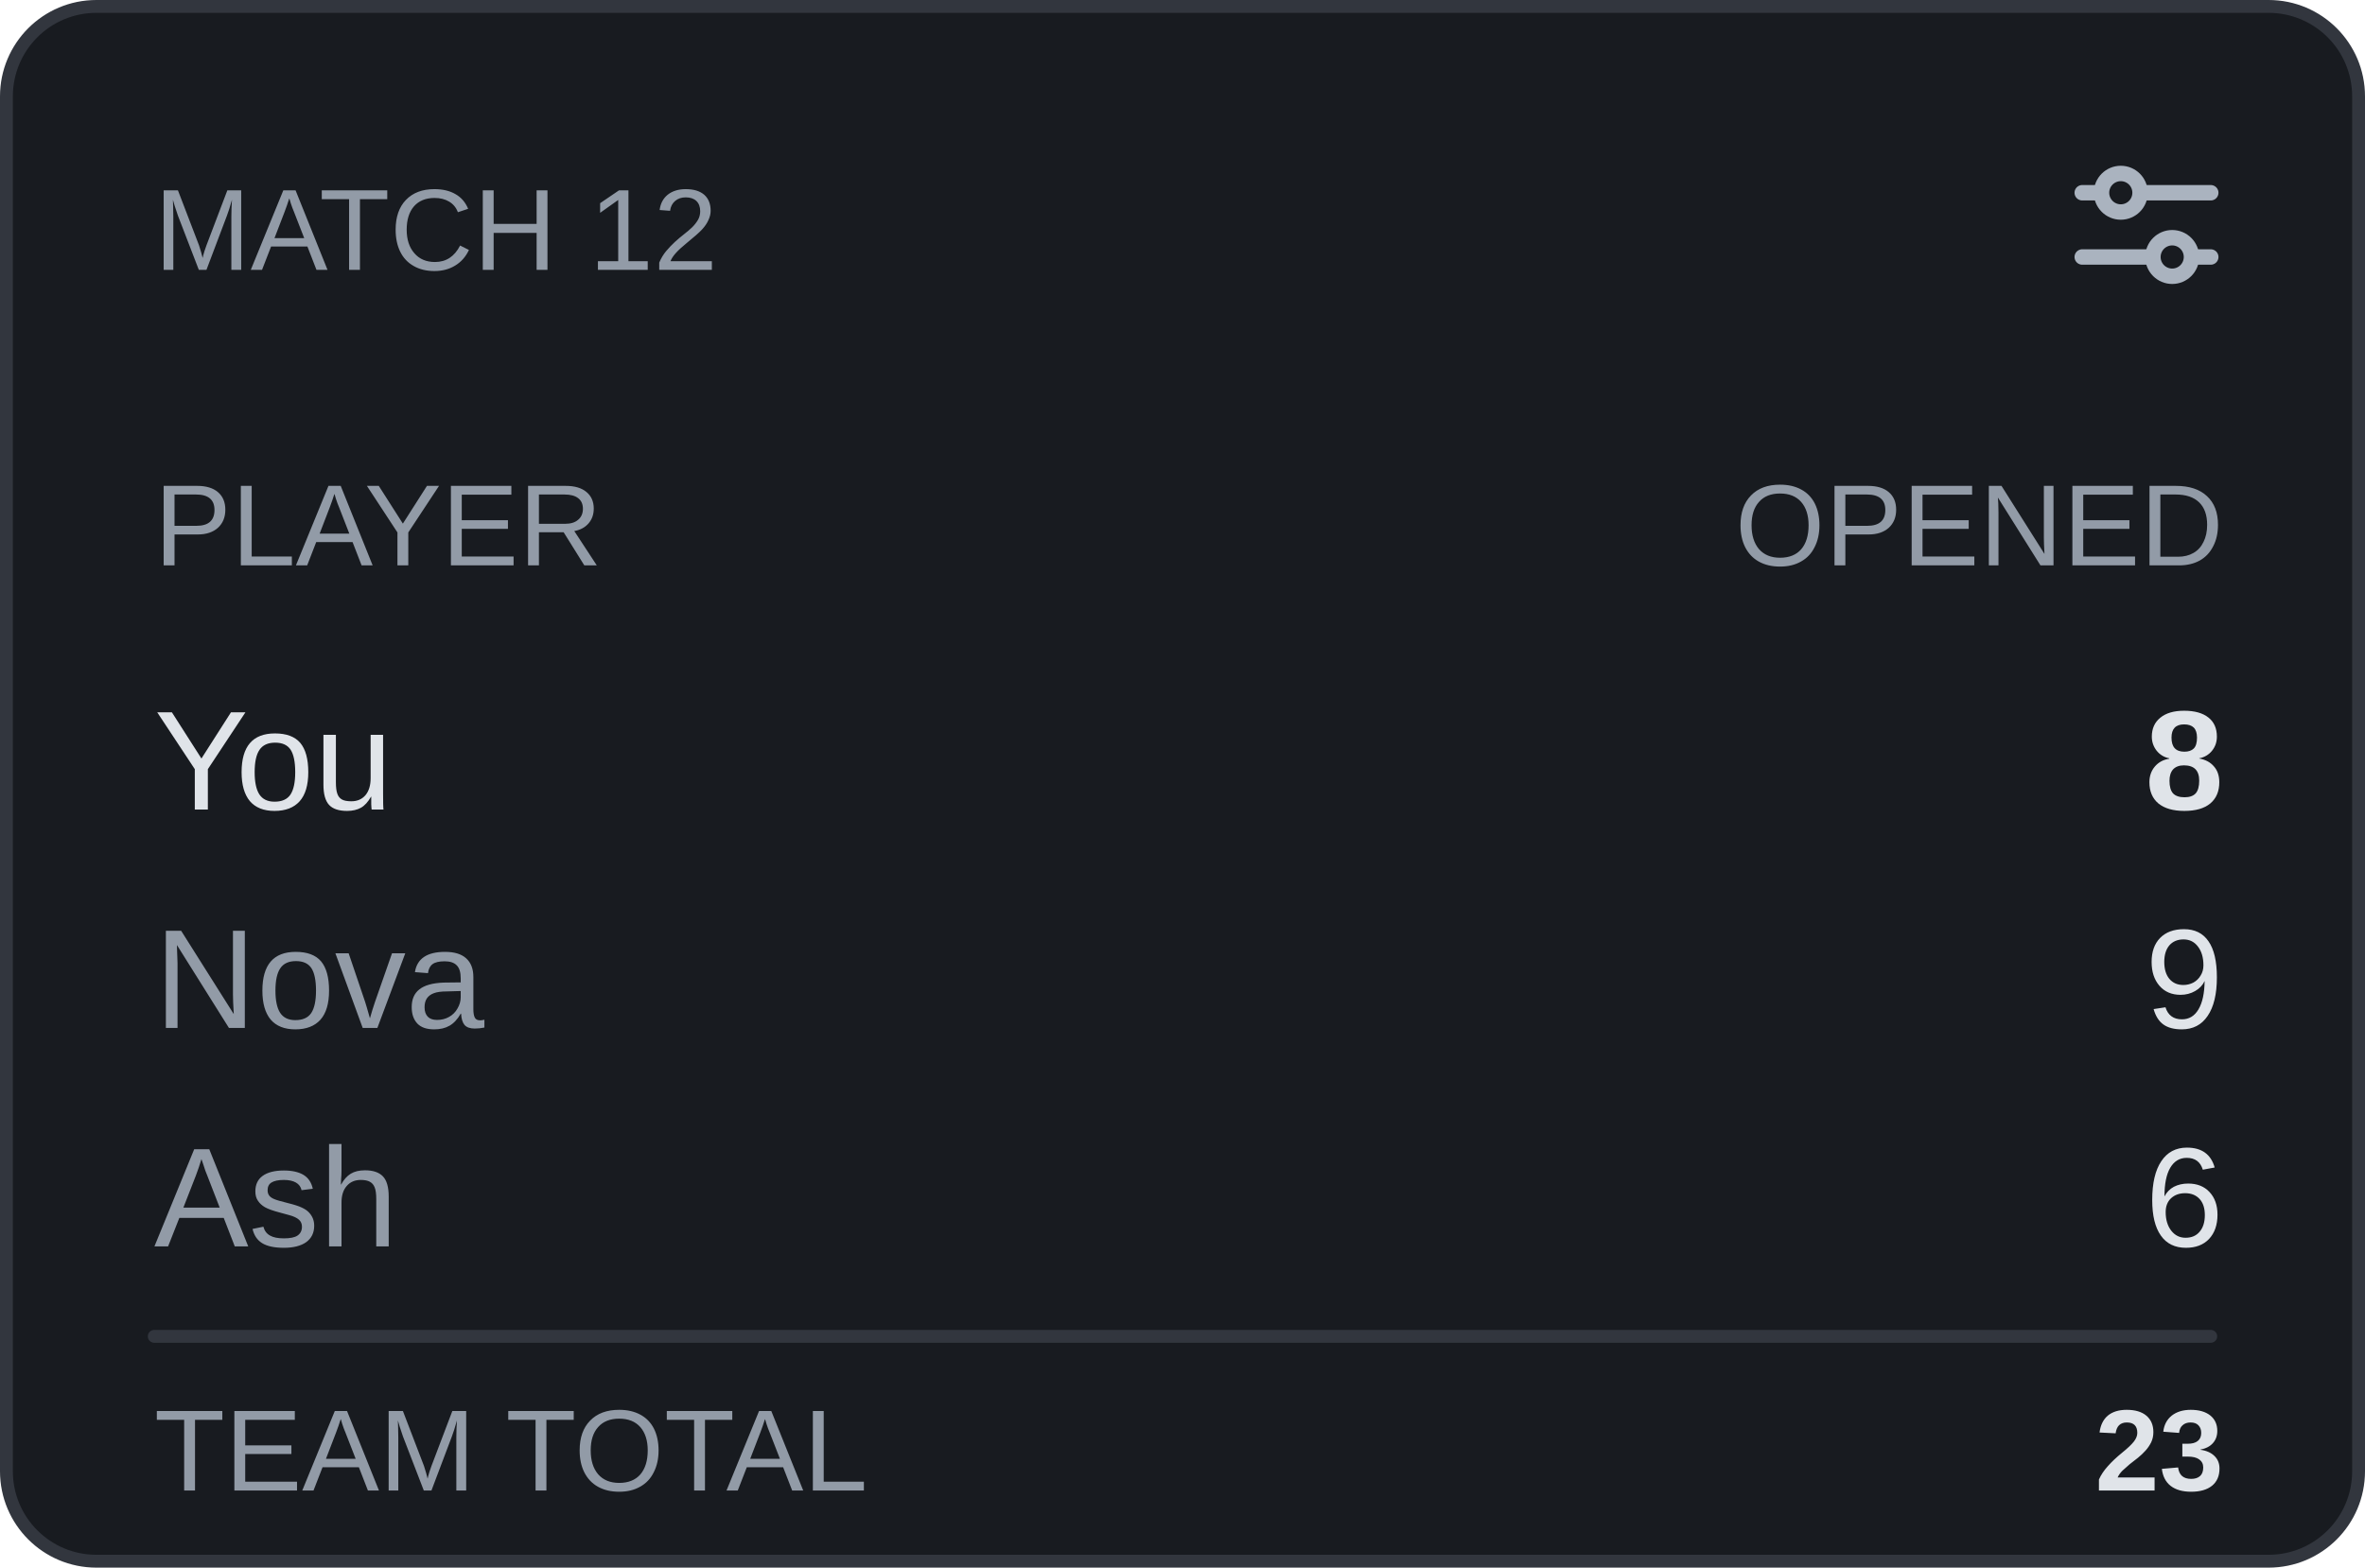
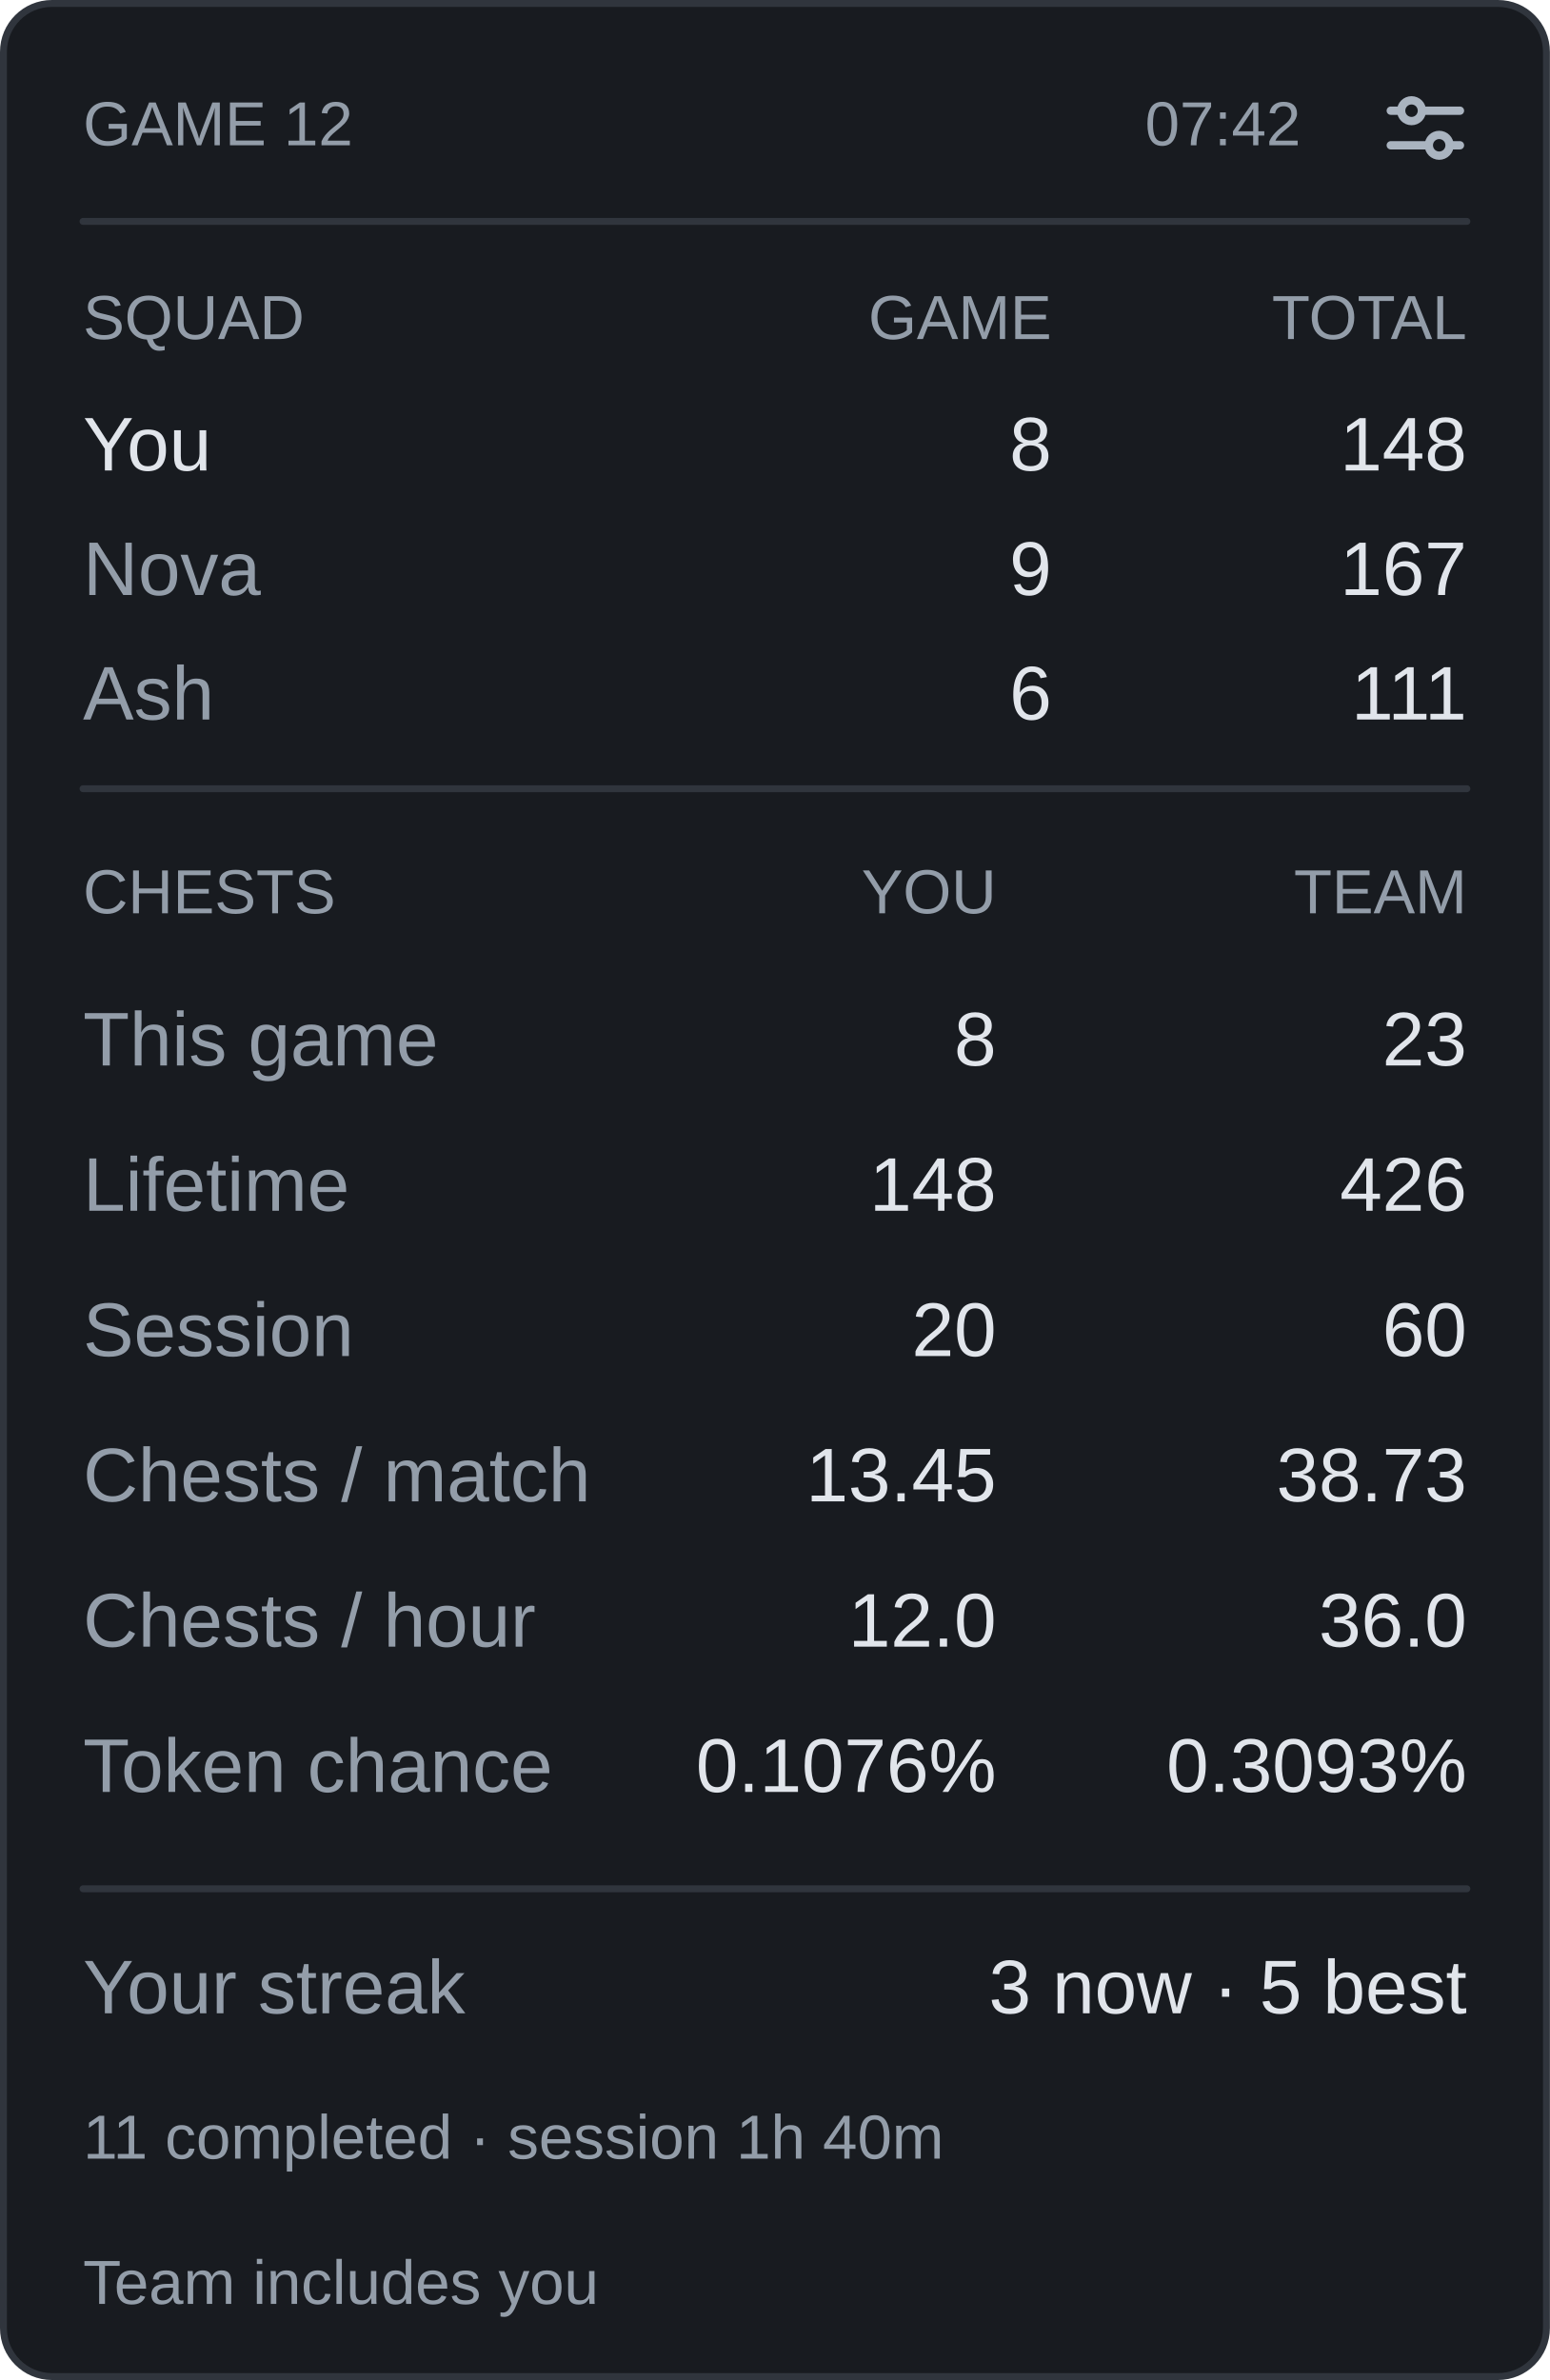
- <svg xmlns="http://www.w3.org/2000/svg" width="184" height="122" viewBox="0 0 184 122" role="img" aria-label="c-ledger MiniHUD design">
-   <style>text{font-family:'Segoe UI',Arial,sans-serif;fill:#e0e4e9;font-size:11px}.muted{fill:#929ba7}.num{font-variant-numeric:tabular-nums;font-weight:600}.small{font-size:9px}.line{stroke:#32363e;stroke-width:1;fill:none;stroke-linecap:round;stroke-linejoin:round}.icon{stroke:#aab3bf;stroke-width:1.2;fill:none;stroke-linecap:round;stroke-linejoin:round}</style>
-   <rect x=".5" y=".5" width="183" height="121" rx="7" fill="#181b20" stroke="#32363e" />
-   <text x="12" y="21" class="small muted">MATCH 12</text>
-   <g class="icon" transform="translate(162 12)">
+ <svg xmlns="http://www.w3.org/2000/svg" width="224" height="344" viewBox="0 0 224 344" role="img" aria-label="c-ledger: current game and lifetime personal and team chests, session counts, rates, token chance, streaks and squad">
+   <style>text{font:11px 'Segoe UI',Arial,sans-serif;fill:#e1e5eb}.muted{fill:#939da9}.small{font-size:9px}.num{font-variant-numeric:tabular-nums;font-weight:500}.line{stroke:#30353d;stroke-width:1;fill:none;stroke-linecap:round;stroke-linejoin:round}.icon{stroke:#aab4c0;stroke-width:1.2;fill:none;stroke-linecap:round;stroke-linejoin:round}</style>
+   <rect x=".5" y=".5" width="223" height="343" rx="7" fill="#181b20" stroke="#30353d" />
+   <text x="12" y="21" class="small muted" text-anchor="start">GAME 12</text>
+   <text x="188" y="21" class="small muted" text-anchor="end">07:42</text>
+   <g transform="translate(201 13)" class="icon">
    <path d="M0 3h10M0 8h10" />
    <circle cx="3" cy="3" r="1.5" fill="#181b20" />
    <circle cx="7" cy="8" r="1.5" fill="#181b20" />
  </g>
-   <text x="12" y="44" class="small muted">PLAYER</text>
-   <text x="173" y="44" text-anchor="end" class="small muted">OPENED</text>
-   <text x="12" y="63">You</text>
-   <text x="173" y="63" text-anchor="end" class="num">8</text>
-   <text x="12" y="80" class="muted">Nova</text>
-   <text x="173" y="80" text-anchor="end">9</text>
-   <text x="12" y="97" class="muted">Ash</text>
-   <text x="173" y="97" text-anchor="end">6</text>
-   <path d="M12 104h160" class="line" />
-   <text x="12" y="116" class="small muted">TEAM TOTAL</text>
-   <text x="173" y="116" text-anchor="end" class="small num">23</text>
+   <path d="M12 32H212" class="line" />
+   <text x="12" y="49" class="small muted" text-anchor="start">SQUAD</text>
+   <text x="152" y="49" class="small muted" text-anchor="end">GAME</text>
+   <text x="212" y="49" class="small muted" text-anchor="end">TOTAL</text>
+   <text x="12" y="68" class="" text-anchor="start">You</text>
+   <text x="152" y="68" class="num" text-anchor="end">8</text>
+   <text x="212" y="68" class="num" text-anchor="end">148</text>
+   <text x="12" y="86" class="muted" text-anchor="start">Nova</text>
+   <text x="152" y="86" class="num" text-anchor="end">9</text>
+   <text x="212" y="86" class="num" text-anchor="end">167</text>
+   <text x="12" y="104" class="muted" text-anchor="start">Ash</text>
+   <text x="152" y="104" class="num" text-anchor="end">6</text>
+   <text x="212" y="104" class="num" text-anchor="end">111</text>
+   <path d="M12 114H212" class="line" />
+   <text x="12" y="132" class="small muted" text-anchor="start">CHESTS</text>
+   <text x="144" y="132" class="small muted" text-anchor="end">YOU</text>
+   <text x="212" y="132" class="small muted" text-anchor="end">TEAM</text>
+   <text x="12" y="154" class="muted" text-anchor="start">This game</text>
+   <text x="144" y="154" class="num" text-anchor="end">8</text>
+   <text x="212" y="154" class="num" text-anchor="end">23</text>
+   <text x="12" y="175" class="muted" text-anchor="start">Lifetime</text>
+   <text x="144" y="175" class="num" text-anchor="end">148</text>
+   <text x="212" y="175" class="num" text-anchor="end">426</text>
+   <text x="12" y="196" class="muted" text-anchor="start">Session</text>
+   <text x="144" y="196" class="num" text-anchor="end">20</text>
+   <text x="212" y="196" class="num" text-anchor="end">60</text>
+   <text x="12" y="217" class="muted" text-anchor="start">Chests / match</text>
+   <text x="144" y="217" class="num" text-anchor="end">13.45</text>
+   <text x="212" y="217" class="num" text-anchor="end">38.73</text>
+   <text x="12" y="238" class="muted" text-anchor="start">Chests / hour</text>
+   <text x="144" y="238" class="num" text-anchor="end">12.0</text>
+   <text x="212" y="238" class="num" text-anchor="end">36.0</text>
+   <text x="12" y="259" class="muted" text-anchor="start">Token chance</text>
+   <text x="144" y="259" class="num" text-anchor="end">0.1076%</text>
+   <text x="212" y="259" class="num" text-anchor="end">0.3093%</text>
+   <path d="M12 273H212" class="line" />
+   <text x="12" y="291" class="muted" text-anchor="start">Your streak</text>
+   <text x="212" y="291" class="num" text-anchor="end">3 now · 5 best</text>
+   <text x="12" y="312" class="small muted" text-anchor="start">11 completed · session 1h 40m</text>
+   <text x="12" y="333" class="small muted" text-anchor="start">Team includes you</text>
</svg>
